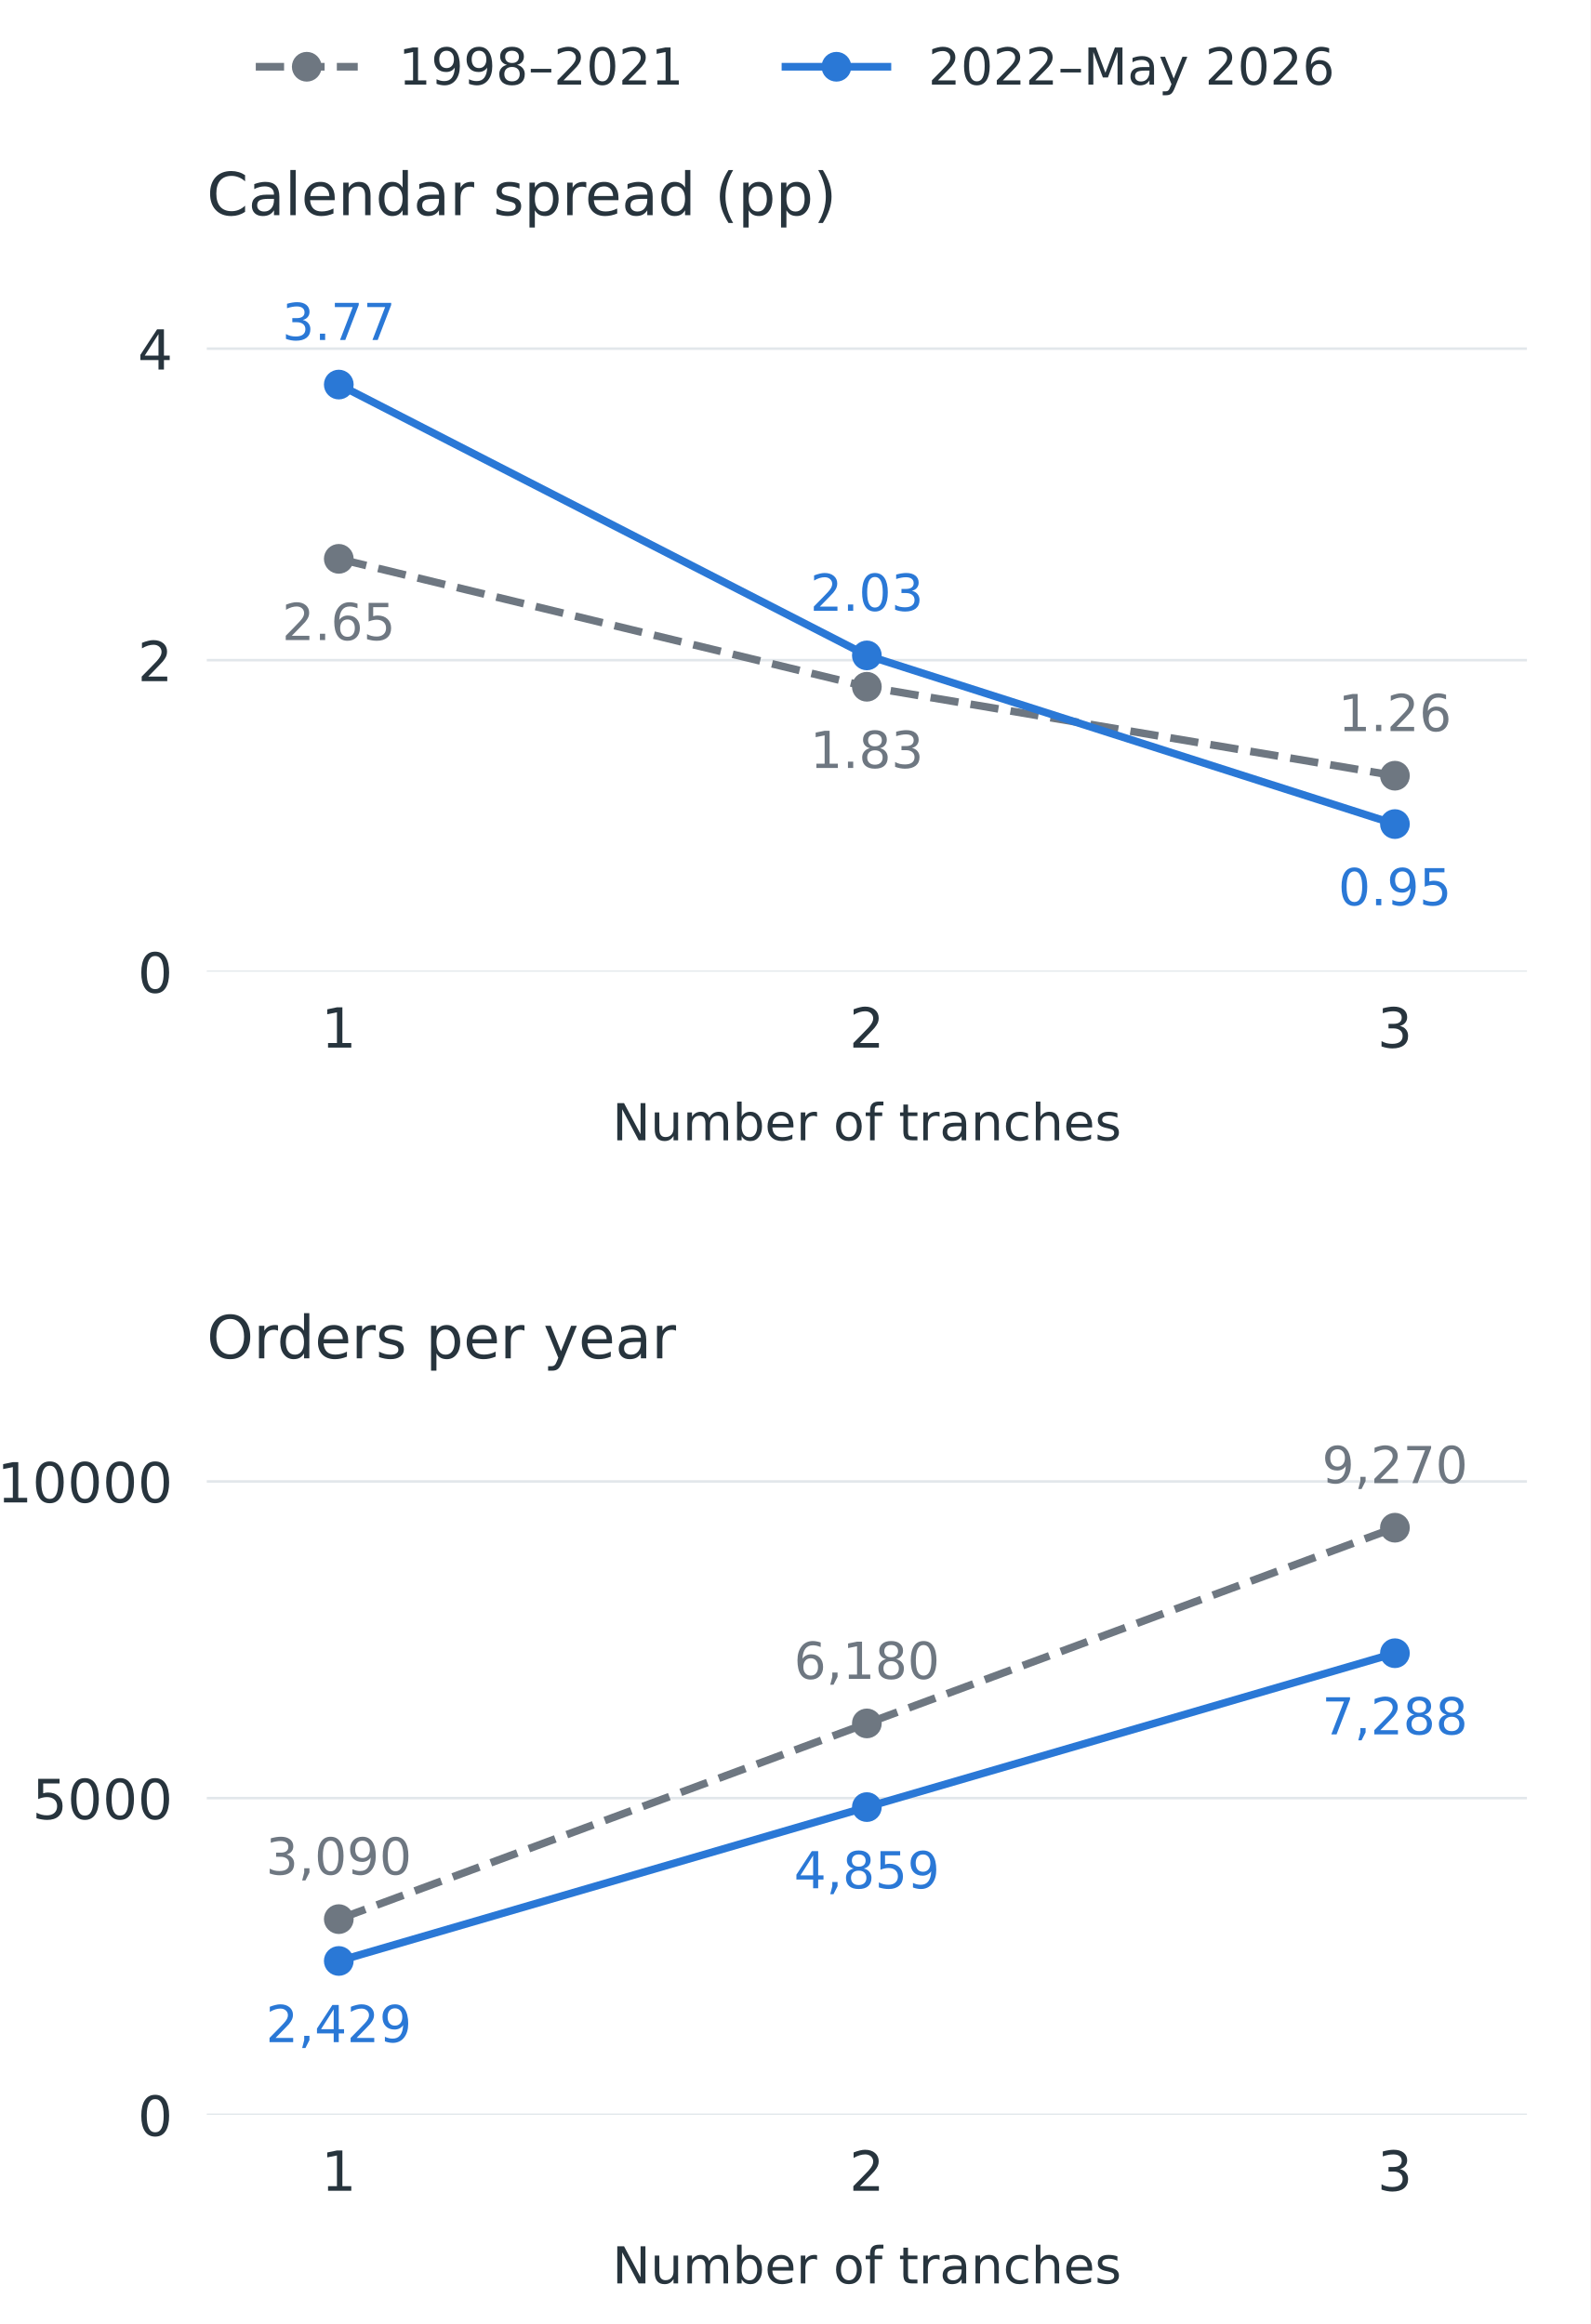
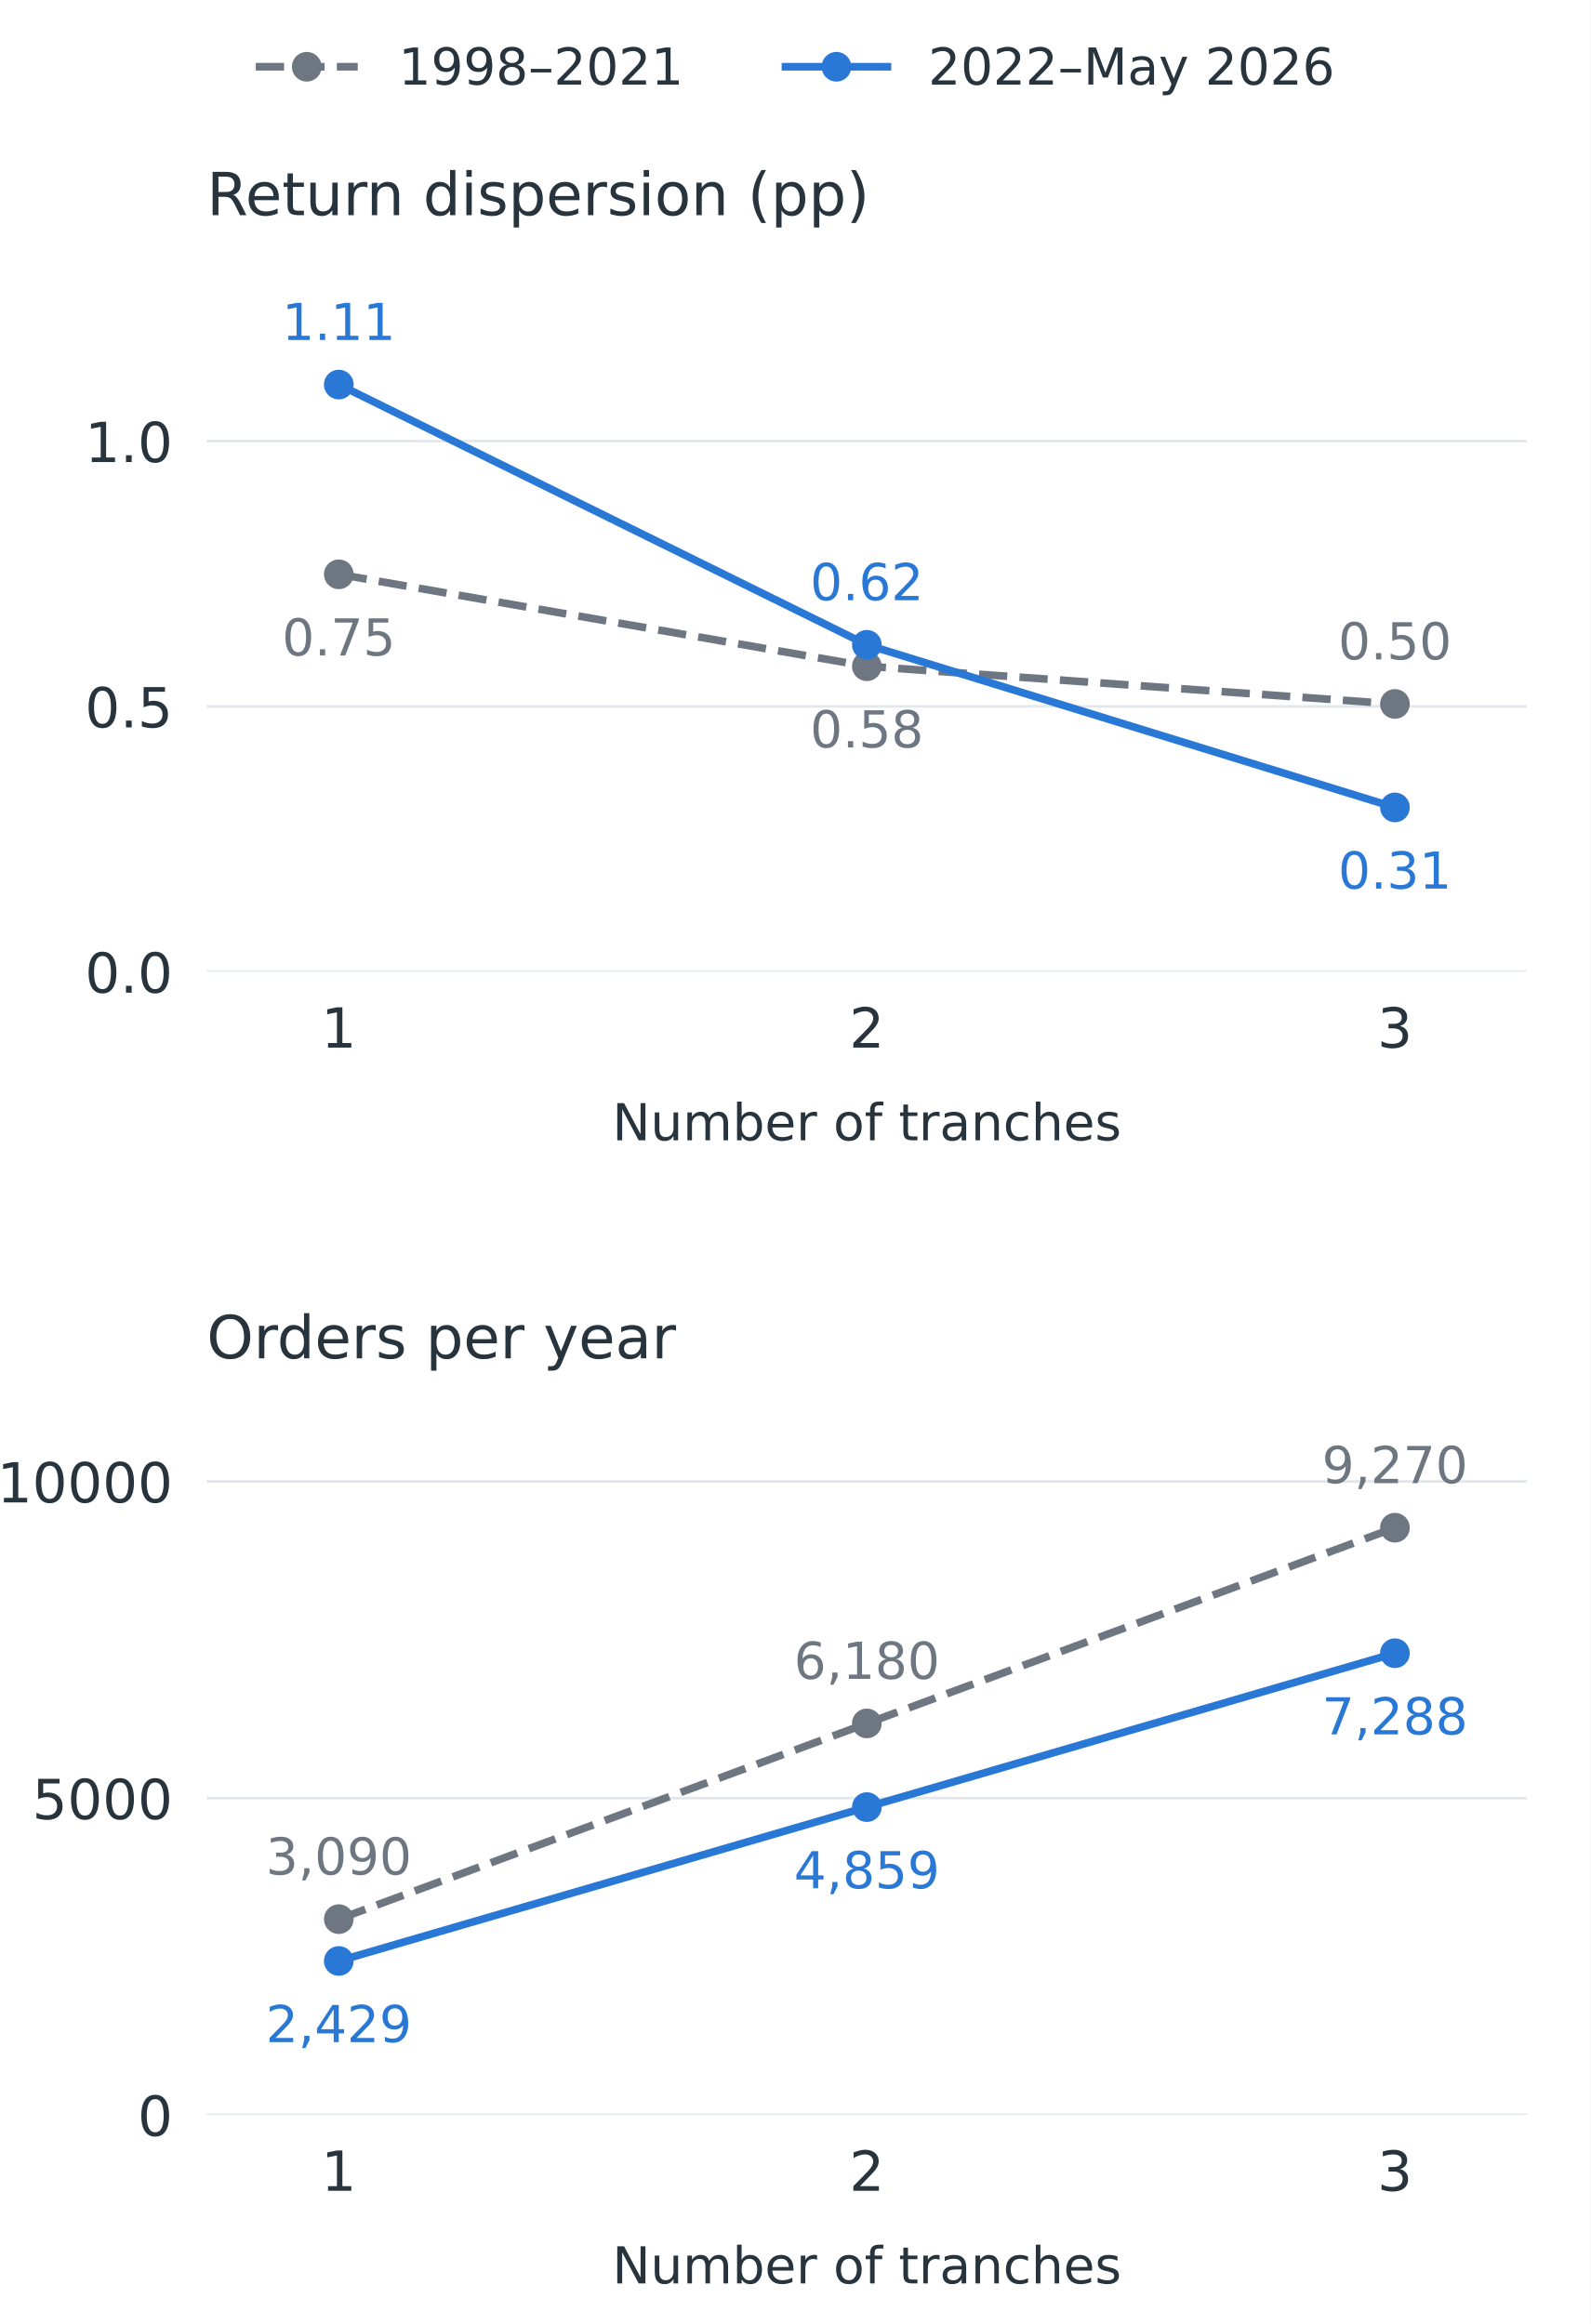
<svg xmlns="http://www.w3.org/2000/svg" xmlns:xlink="http://www.w3.org/1999/xlink" width="374.4pt" height="547.2pt" viewBox="0 0 374.4 547.2" version="1.1">
  <defs>
    <style type="text/css">*{stroke-linejoin: round; stroke-linecap: butt}</style>
  </defs>
  <g id="figure_1">
    <g id="patch_1">
      <path d="M 0 547.2 L 374.4 547.2 L 374.4 0 L 0 0 z " style="fill: #ffffff" />
    </g>
    <g id="axes_1">
      <g id="patch_2">
        <path d="M 48.672 228.792 L 359.424 228.792 L 359.424 65.664 L 48.672 65.664 z " style="fill: #ffffff" />
      </g>
      <g id="matplotlib.axis_1">
        <g id="xtick_1">
          <g id="line2d_1" />
          <g id="text_1">
            <text style="font-size: 13px; font-family: 'DejaVu Sans', 'Arial', sans-serif; text-anchor: middle; fill: #27343d" x="79.747" y="246.67" transform="rotate(-0 79.7472 246.6695)">1</text>
          </g>
        </g>
        <g id="xtick_2">
          <g id="line2d_2" />
          <g id="text_2">
            <text style="font-size: 13px; font-family: 'DejaVu Sans', 'Arial', sans-serif; text-anchor: middle; fill: #27343d" x="204.048" y="246.67" transform="rotate(-0 204.048 246.6695)">2</text>
          </g>
        </g>
        <g id="xtick_3">
          <g id="line2d_3" />
          <g id="text_3">
            <text style="font-size: 13px; font-family: 'DejaVu Sans', 'Arial', sans-serif; text-anchor: middle; fill: #27343d" x="328.349" y="246.67" transform="rotate(-0 328.3488 246.6695)">3</text>
          </g>
        </g>
        <g id="text_4">
          <text style="font-size: 12px; font-family: 'DejaVu Sans', 'Arial', sans-serif; text-anchor: middle; fill: #27343d" x="204.048" y="268.491" transform="rotate(-0 204.048 268.4912)">Number of tranches</text>
        </g>
      </g>
      <g id="matplotlib.axis_2">
        <g id="ytick_1">
          <g id="line2d_4">
            <path d="M 48.672 228.792 L 359.424 228.792 " clip-path="url(#pa0c8039a24)" style="fill: none; stroke: #e2e7eb; stroke-width: 0.6; stroke-linecap: square" />
          </g>
          <g id="line2d_5" />
          <g id="text_5">
-             <text style="font-size: 13px; font-family: 'DejaVu Sans', 'Arial', sans-serif; text-anchor: end; fill: #27343d" x="40.672" y="233.731" transform="rotate(-0 40.672 233.7305)">0</text>
+             <text style="font-size: 13px; font-family: 'DejaVu Sans', 'Arial', sans-serif; text-anchor: end; fill: #27343d" x="40.672" y="233.731" transform="rotate(-0 40.672 233.7305)">0.0</text>
          </g>
        </g>
        <g id="ytick_2">
          <g id="line2d_6">
-             <path d="M 48.672 155.437 L 359.424 155.437 " clip-path="url(#pa0c8039a24)" style="fill: none; stroke: #e2e7eb; stroke-width: 0.6; stroke-linecap: square" />
+             <path d="M 48.672 166.327 L 359.424 166.327 " clip-path="url(#pa0c8039a24)" style="fill: none; stroke: #e2e7eb; stroke-width: 0.6; stroke-linecap: square" />
          </g>
          <g id="line2d_7" />
          <g id="text_6">
-             <text style="font-size: 13px; font-family: 'DejaVu Sans', 'Arial', sans-serif; text-anchor: end; fill: #27343d" x="40.672" y="160.376" transform="rotate(-0 40.672 160.3765)">2</text>
+             <text style="font-size: 13px; font-family: 'DejaVu Sans', 'Arial', sans-serif; text-anchor: end; fill: #27343d" x="40.672" y="171.266" transform="rotate(-0 40.672 171.2663)">0.5</text>
          </g>
        </g>
        <g id="ytick_3">
          <g id="line2d_8">
-             <path d="M 48.672 82.083 L 359.424 82.083 " clip-path="url(#pa0c8039a24)" style="fill: none; stroke: #e2e7eb; stroke-width: 0.6; stroke-linecap: square" />
+             <path d="M 48.672 103.863 L 359.424 103.863 " clip-path="url(#pa0c8039a24)" style="fill: none; stroke: #e2e7eb; stroke-width: 0.6; stroke-linecap: square" />
          </g>
          <g id="line2d_9" />
          <g id="text_7">
-             <text style="font-size: 13px; font-family: 'DejaVu Sans', 'Arial', sans-serif; text-anchor: end; fill: #27343d" x="40.672" y="87.022" transform="rotate(-0 40.672 87.0224)">4</text>
+             <text style="font-size: 13px; font-family: 'DejaVu Sans', 'Arial', sans-serif; text-anchor: end; fill: #27343d" x="40.672" y="108.802" transform="rotate(-0 40.672 108.8021)">1.0</text>
          </g>
        </g>
      </g>
      <g id="line2d_10">
-         <path d="M 79.747 131.582 L 204.048 161.702 L 328.349 182.645 " clip-path="url(#pa0c8039a24)" style="fill: none; stroke-dasharray: 6.66,2.88; stroke-dashoffset: 0; stroke: #6e7781; stroke-width: 1.8" />
+         <path d="M 79.747 135.227 L 204.048 156.873 L 328.349 165.75 " clip-path="url(#pa0c8039a24)" style="fill: none; stroke-dasharray: 6.66,2.88; stroke-dashoffset: 0; stroke: #6e7781; stroke-width: 1.8" />
        <defs>
          <path id="m41f2ba6740" d="M 0 3 C 0.796 3 1.559 2.684 2.121 2.121 C 2.684 1.559 3 0.796 3 0 C 3 -0.796 2.684 -1.559 2.121 -2.121 C 1.559 -2.684 0.796 -3 0 -3 C -0.796 -3 -1.559 -2.684 -2.121 -2.121 C -2.684 -1.559 -3 -0.796 -3 0 C -3 0.796 -2.684 1.559 -2.121 2.121 C -1.559 2.684 -0.796 3 0 3 z " style="stroke: #6e7781" />
        </defs>
        <g clip-path="url(#pa0c8039a24)">
-           <use xlink:href="#m41f2ba6740" x="79.747" y="131.582" style="fill: #6e7781; stroke: #6e7781" />
-           <use xlink:href="#m41f2ba6740" x="204.048" y="161.702" style="fill: #6e7781; stroke: #6e7781" />
-           <use xlink:href="#m41f2ba6740" x="328.349" y="182.645" style="fill: #6e7781; stroke: #6e7781" />
+           <use xlink:href="#m41f2ba6740" x="79.747" y="135.227" style="fill: #6e7781; stroke: #6e7781" />
+           <use xlink:href="#m41f2ba6740" x="204.048" y="156.873" style="fill: #6e7781; stroke: #6e7781" />
+           <use xlink:href="#m41f2ba6740" x="328.349" y="165.75" style="fill: #6e7781; stroke: #6e7781" />
        </g>
      </g>
      <g id="line2d_11">
-         <path d="M 79.747 90.548 L 204.048 154.319 L 328.349 194.034 " clip-path="url(#pa0c8039a24)" style="fill: none; stroke: #2a78d6; stroke-width: 1.8; stroke-linecap: square" />
+         <path d="M 79.747 90.548 L 204.048 151.82 L 328.349 190.111 " clip-path="url(#pa0c8039a24)" style="fill: none; stroke: #2a78d6; stroke-width: 1.8; stroke-linecap: square" />
        <defs>
          <path id="m2bd89edabf" d="M 0 3 C 0.796 3 1.559 2.684 2.121 2.121 C 2.684 1.559 3 0.796 3 0 C 3 -0.796 2.684 -1.559 2.121 -2.121 C 1.559 -2.684 0.796 -3 0 -3 C -0.796 -3 -1.559 -2.684 -2.121 -2.121 C -2.684 -1.559 -3 -0.796 -3 0 C -3 0.796 -2.684 1.559 -2.121 2.121 C -1.559 2.684 -0.796 3 0 3 z " style="stroke: #2a78d6" />
        </defs>
        <g clip-path="url(#pa0c8039a24)">
          <use xlink:href="#m2bd89edabf" x="79.747" y="90.548" style="fill: #2a78d6; stroke: #2a78d6" />
-           <use xlink:href="#m2bd89edabf" x="204.048" y="154.319" style="fill: #2a78d6; stroke: #2a78d6" />
-           <use xlink:href="#m2bd89edabf" x="328.349" y="194.034" style="fill: #2a78d6; stroke: #2a78d6" />
+           <use xlink:href="#m2bd89edabf" x="204.048" y="151.82" style="fill: #2a78d6; stroke: #2a78d6" />
+           <use xlink:href="#m2bd89edabf" x="328.349" y="190.111" style="fill: #2a78d6; stroke: #2a78d6" />
        </g>
      </g>
      <g id="text_8">
-         <text style="font-size: 12px; font-family: 'DejaVu Sans', 'Arial', sans-serif; text-anchor: middle; fill: #6e7781" x="79.747" y="150.7" transform="rotate(-0 79.7472 150.7)">2.65</text>
+         <text style="font-size: 12px; font-family: 'DejaVu Sans', 'Arial', sans-serif; text-anchor: middle; fill: #6e7781" x="79.747" y="154.345" transform="rotate(-0 79.7472 154.3448)">0.75</text>
      </g>
      <g id="text_9">
-         <text style="font-size: 12px; font-family: 'DejaVu Sans', 'Arial', sans-serif; text-anchor: middle; fill: #6e7781" x="204.048" y="180.82" transform="rotate(-0 204.048 180.8202)">1.83</text>
+         <text style="font-size: 12px; font-family: 'DejaVu Sans', 'Arial', sans-serif; text-anchor: middle; fill: #6e7781" x="204.048" y="175.991" transform="rotate(-0 204.048 175.9911)">0.58</text>
      </g>
      <g id="text_10">
-         <text style="font-size: 12px; font-family: 'DejaVu Sans', 'Arial', sans-serif; text-anchor: middle; fill: #6e7781" x="328.349" y="172.149" transform="rotate(-0 328.3488 172.1491)">1.26</text>
+         <text style="font-size: 12px; font-family: 'DejaVu Sans', 'Arial', sans-serif; text-anchor: middle; fill: #6e7781" x="328.349" y="155.254" transform="rotate(-0 328.3488 155.2545)">0.50</text>
      </g>
      <g id="text_11">
-         <text style="font-size: 12px; font-family: 'DejaVu Sans', 'Arial', sans-serif; text-anchor: middle; fill: #2a78d6" x="79.747" y="80.052" transform="rotate(-0 79.7472 80.05224)">3.77</text>
+         <text style="font-size: 12px; font-family: 'DejaVu Sans', 'Arial', sans-serif; text-anchor: middle; fill: #2a78d6" x="79.747" y="80.052" transform="rotate(-0 79.7472 80.05224)">1.11</text>
      </g>
      <g id="text_12">
-         <text style="font-size: 12px; font-family: 'DejaVu Sans', 'Arial', sans-serif; text-anchor: middle; fill: #2a78d6" x="204.048" y="143.823" transform="rotate(-0 204.048 143.8233)">2.03</text>
+         <text style="font-size: 12px; font-family: 'DejaVu Sans', 'Arial', sans-serif; text-anchor: middle; fill: #2a78d6" x="204.048" y="141.324" transform="rotate(-0 204.048 141.3243)">0.62</text>
      </g>
      <g id="text_13">
-         <text style="font-size: 12px; font-family: 'DejaVu Sans', 'Arial', sans-serif; text-anchor: middle; fill: #2a78d6" x="328.349" y="213.152" transform="rotate(-0 328.3488 213.1523)">0.95</text>
+         <text style="font-size: 12px; font-family: 'DejaVu Sans', 'Arial', sans-serif; text-anchor: middle; fill: #2a78d6" x="328.349" y="209.229" transform="rotate(-0 328.3488 209.2294)">0.31</text>
      </g>
      <g id="text_14">
-         <text style="font-size: 14px; font-family: 'DejaVu Sans', 'Arial', sans-serif; text-anchor: start; fill: #27343d" x="48.672" y="50.664" transform="rotate(-0 48.672 50.664)">Calendar spread (pp)</text>
+         <text style="font-size: 14px; font-family: 'DejaVu Sans', 'Arial', sans-serif; text-anchor: start; fill: #27343d" x="48.672" y="50.664" transform="rotate(-0 48.672 50.664)">Return dispersion (pp)</text>
      </g>
    </g>
    <g id="axes_2">
      <g id="patch_3">
        <path d="M 48.672 497.952 L 359.424 497.952 L 359.424 334.824 L 48.672 334.824 z " style="fill: #ffffff" />
      </g>
      <g id="matplotlib.axis_3">
        <g id="xtick_4">
          <g id="line2d_12" />
          <g id="text_15">
            <text style="font-size: 13px; font-family: 'DejaVu Sans', 'Arial', sans-serif; text-anchor: middle; fill: #27343d" x="79.747" y="515.83" transform="rotate(-0 79.7472 515.83)">1</text>
          </g>
        </g>
        <g id="xtick_5">
          <g id="line2d_13" />
          <g id="text_16">
            <text style="font-size: 13px; font-family: 'DejaVu Sans', 'Arial', sans-serif; text-anchor: middle; fill: #27343d" x="204.048" y="515.83" transform="rotate(-0 204.048 515.83)">2</text>
          </g>
        </g>
        <g id="xtick_6">
          <g id="line2d_14" />
          <g id="text_17">
            <text style="font-size: 13px; font-family: 'DejaVu Sans', 'Arial', sans-serif; text-anchor: middle; fill: #27343d" x="328.349" y="515.83" transform="rotate(-0 328.3488 515.83)">3</text>
          </g>
        </g>
        <g id="text_18">
          <text style="font-size: 12px; font-family: 'DejaVu Sans', 'Arial', sans-serif; text-anchor: middle; fill: #27343d" x="204.048" y="537.652" transform="rotate(-0 204.048 537.6517)">Number of tranches</text>
        </g>
      </g>
      <g id="matplotlib.axis_4">
        <g id="ytick_4">
          <g id="line2d_15">
            <path d="M 48.672 497.952 L 359.424 497.952 " clip-path="url(#p1de0737b88)" style="fill: none; stroke: #e2e7eb; stroke-width: 0.6; stroke-linecap: square" />
          </g>
          <g id="line2d_16" />
          <g id="text_19">
            <text style="font-size: 13px; font-family: 'DejaVu Sans', 'Arial', sans-serif; text-anchor: end; fill: #27343d" x="40.672" y="502.891" transform="rotate(-0 40.672 502.891)">0</text>
          </g>
        </g>
        <g id="ytick_5">
          <g id="line2d_17">
            <path d="M 48.672 423.386 L 359.424 423.386 " clip-path="url(#p1de0737b88)" style="fill: none; stroke: #e2e7eb; stroke-width: 0.6; stroke-linecap: square" />
          </g>
          <g id="line2d_18" />
          <g id="text_20">
            <text style="font-size: 13px; font-family: 'DejaVu Sans', 'Arial', sans-serif; text-anchor: end; fill: #27343d" x="40.672" y="428.325" transform="rotate(-0 40.672 428.3251)">5000</text>
          </g>
        </g>
        <g id="ytick_6">
          <g id="line2d_19">
            <path d="M 48.672 348.82 L 359.424 348.82 " clip-path="url(#p1de0737b88)" style="fill: none; stroke: #e2e7eb; stroke-width: 0.6; stroke-linecap: square" />
          </g>
          <g id="line2d_20" />
          <g id="text_21">
            <text style="font-size: 13px; font-family: 'DejaVu Sans', 'Arial', sans-serif; text-anchor: end; fill: #27343d" x="40.672" y="353.759" transform="rotate(-0 40.672 353.7592)">10000</text>
          </g>
        </g>
      </g>
      <g id="line2d_21">
        <path d="M 79.747 451.871 L 204.048 405.79 L 328.349 359.708 " clip-path="url(#p1de0737b88)" style="fill: none; stroke-dasharray: 6.66,2.88; stroke-dashoffset: 0; stroke: #6e7781; stroke-width: 1.8" />
        <g clip-path="url(#p1de0737b88)">
          <use xlink:href="#m41f2ba6740" x="79.747" y="451.871" style="fill: #6e7781; stroke: #6e7781" />
          <use xlink:href="#m41f2ba6740" x="204.048" y="405.79" style="fill: #6e7781; stroke: #6e7781" />
          <use xlink:href="#m41f2ba6740" x="328.349" y="359.708" style="fill: #6e7781; stroke: #6e7781" />
        </g>
      </g>
      <g id="line2d_22">
        <path d="M 79.747 461.721 L 204.048 425.49 L 328.349 389.26 " clip-path="url(#p1de0737b88)" style="fill: none; stroke: #2a78d6; stroke-width: 1.8; stroke-linecap: square" />
        <g clip-path="url(#p1de0737b88)">
          <use xlink:href="#m2bd89edabf" x="79.747" y="461.721" style="fill: #2a78d6; stroke: #2a78d6" />
          <use xlink:href="#m2bd89edabf" x="204.048" y="425.49" style="fill: #2a78d6; stroke: #2a78d6" />
          <use xlink:href="#m2bd89edabf" x="328.349" y="389.26" style="fill: #2a78d6; stroke: #2a78d6" />
        </g>
      </g>
      <g id="text_22">
        <text style="font-size: 12px; font-family: 'DejaVu Sans', 'Arial', sans-serif; text-anchor: middle; fill: #6e7781" x="79.747" y="441.375" transform="rotate(-0 79.7472 441.3751)">3,090</text>
      </g>
      <g id="text_23">
        <text style="font-size: 12px; font-family: 'DejaVu Sans', 'Arial', sans-serif; text-anchor: middle; fill: #6e7781" x="204.048" y="395.294" transform="rotate(-0 204.048 395.2939)">6,180</text>
      </g>
      <g id="text_24">
        <text style="font-size: 12px; font-family: 'DejaVu Sans', 'Arial', sans-serif; text-anchor: middle; fill: #6e7781" x="328.349" y="349.213" transform="rotate(-0 328.3488 349.2127)">9,270</text>
      </g>
      <g id="text_25">
        <text style="font-size: 12px; font-family: 'DejaVu Sans', 'Arial', sans-serif; text-anchor: middle; fill: #2a78d6" x="79.747" y="480.839" transform="rotate(-0 79.7472 480.8393)">2,429</text>
      </g>
      <g id="text_26">
        <text style="font-size: 12px; font-family: 'DejaVu Sans', 'Arial', sans-serif; text-anchor: middle; fill: #2a78d6" x="204.048" y="444.608" transform="rotate(-0 204.048 444.6085)">4,859</text>
      </g>
      <g id="text_27">
        <text style="font-size: 12px; font-family: 'DejaVu Sans', 'Arial', sans-serif; text-anchor: middle; fill: #2a78d6" x="328.349" y="408.378" transform="rotate(-0 328.3488 408.3776)">7,288</text>
      </g>
      <g id="text_28">
        <text style="font-size: 14px; font-family: 'DejaVu Sans', 'Arial', sans-serif; text-anchor: start; fill: #27343d" x="48.672" y="319.824" transform="rotate(-0 48.672 319.8245)">Orders per year</text>
      </g>
    </g>
    <g id="legend_1">
      <g id="line2d_23">
        <path d="M 60.208 15.718 L 72.208 15.718 L 84.208 15.718 " style="fill: none; stroke-dasharray: 6.66,2.88; stroke-dashoffset: 0; stroke: #6e7781; stroke-width: 1.8" />
        <g>
          <use xlink:href="#m41f2ba6740" x="72.208" y="15.718" style="fill: #6e7781; stroke: #6e7781" />
        </g>
      </g>
      <g id="text_29">
        <text style="font-size: 12px; font-family: 'DejaVu Sans', 'Arial', sans-serif; text-anchor: start; fill: #27343d" x="93.808" y="19.918" transform="rotate(-0 93.80813 19.91812)">1998–2021</text>
      </g>
      <g id="line2d_24">
        <path d="M 184.888 15.718 L 196.888 15.718 L 208.888 15.718 " style="fill: none; stroke: #2a78d6; stroke-width: 1.8; stroke-linecap: square" />
        <g>
          <use xlink:href="#m2bd89edabf" x="196.888" y="15.718" style="fill: #2a78d6; stroke: #2a78d6" />
        </g>
      </g>
      <g id="text_30">
        <text style="font-size: 12px; font-family: 'DejaVu Sans', 'Arial', sans-serif; text-anchor: start; fill: #27343d" x="218.488" y="19.918" transform="rotate(-0 218.4881 19.91812)">2022–May 2026</text>
      </g>
    </g>
  </g>
  <defs>
    <clipPath id="pa0c8039a24">
      <rect x="48.672" y="65.664" width="310.752" height="163.128" />
    </clipPath>
    <clipPath id="p1de0737b88">
      <rect x="48.672" y="334.824" width="310.752" height="163.128" />
    </clipPath>
  </defs>
</svg>
